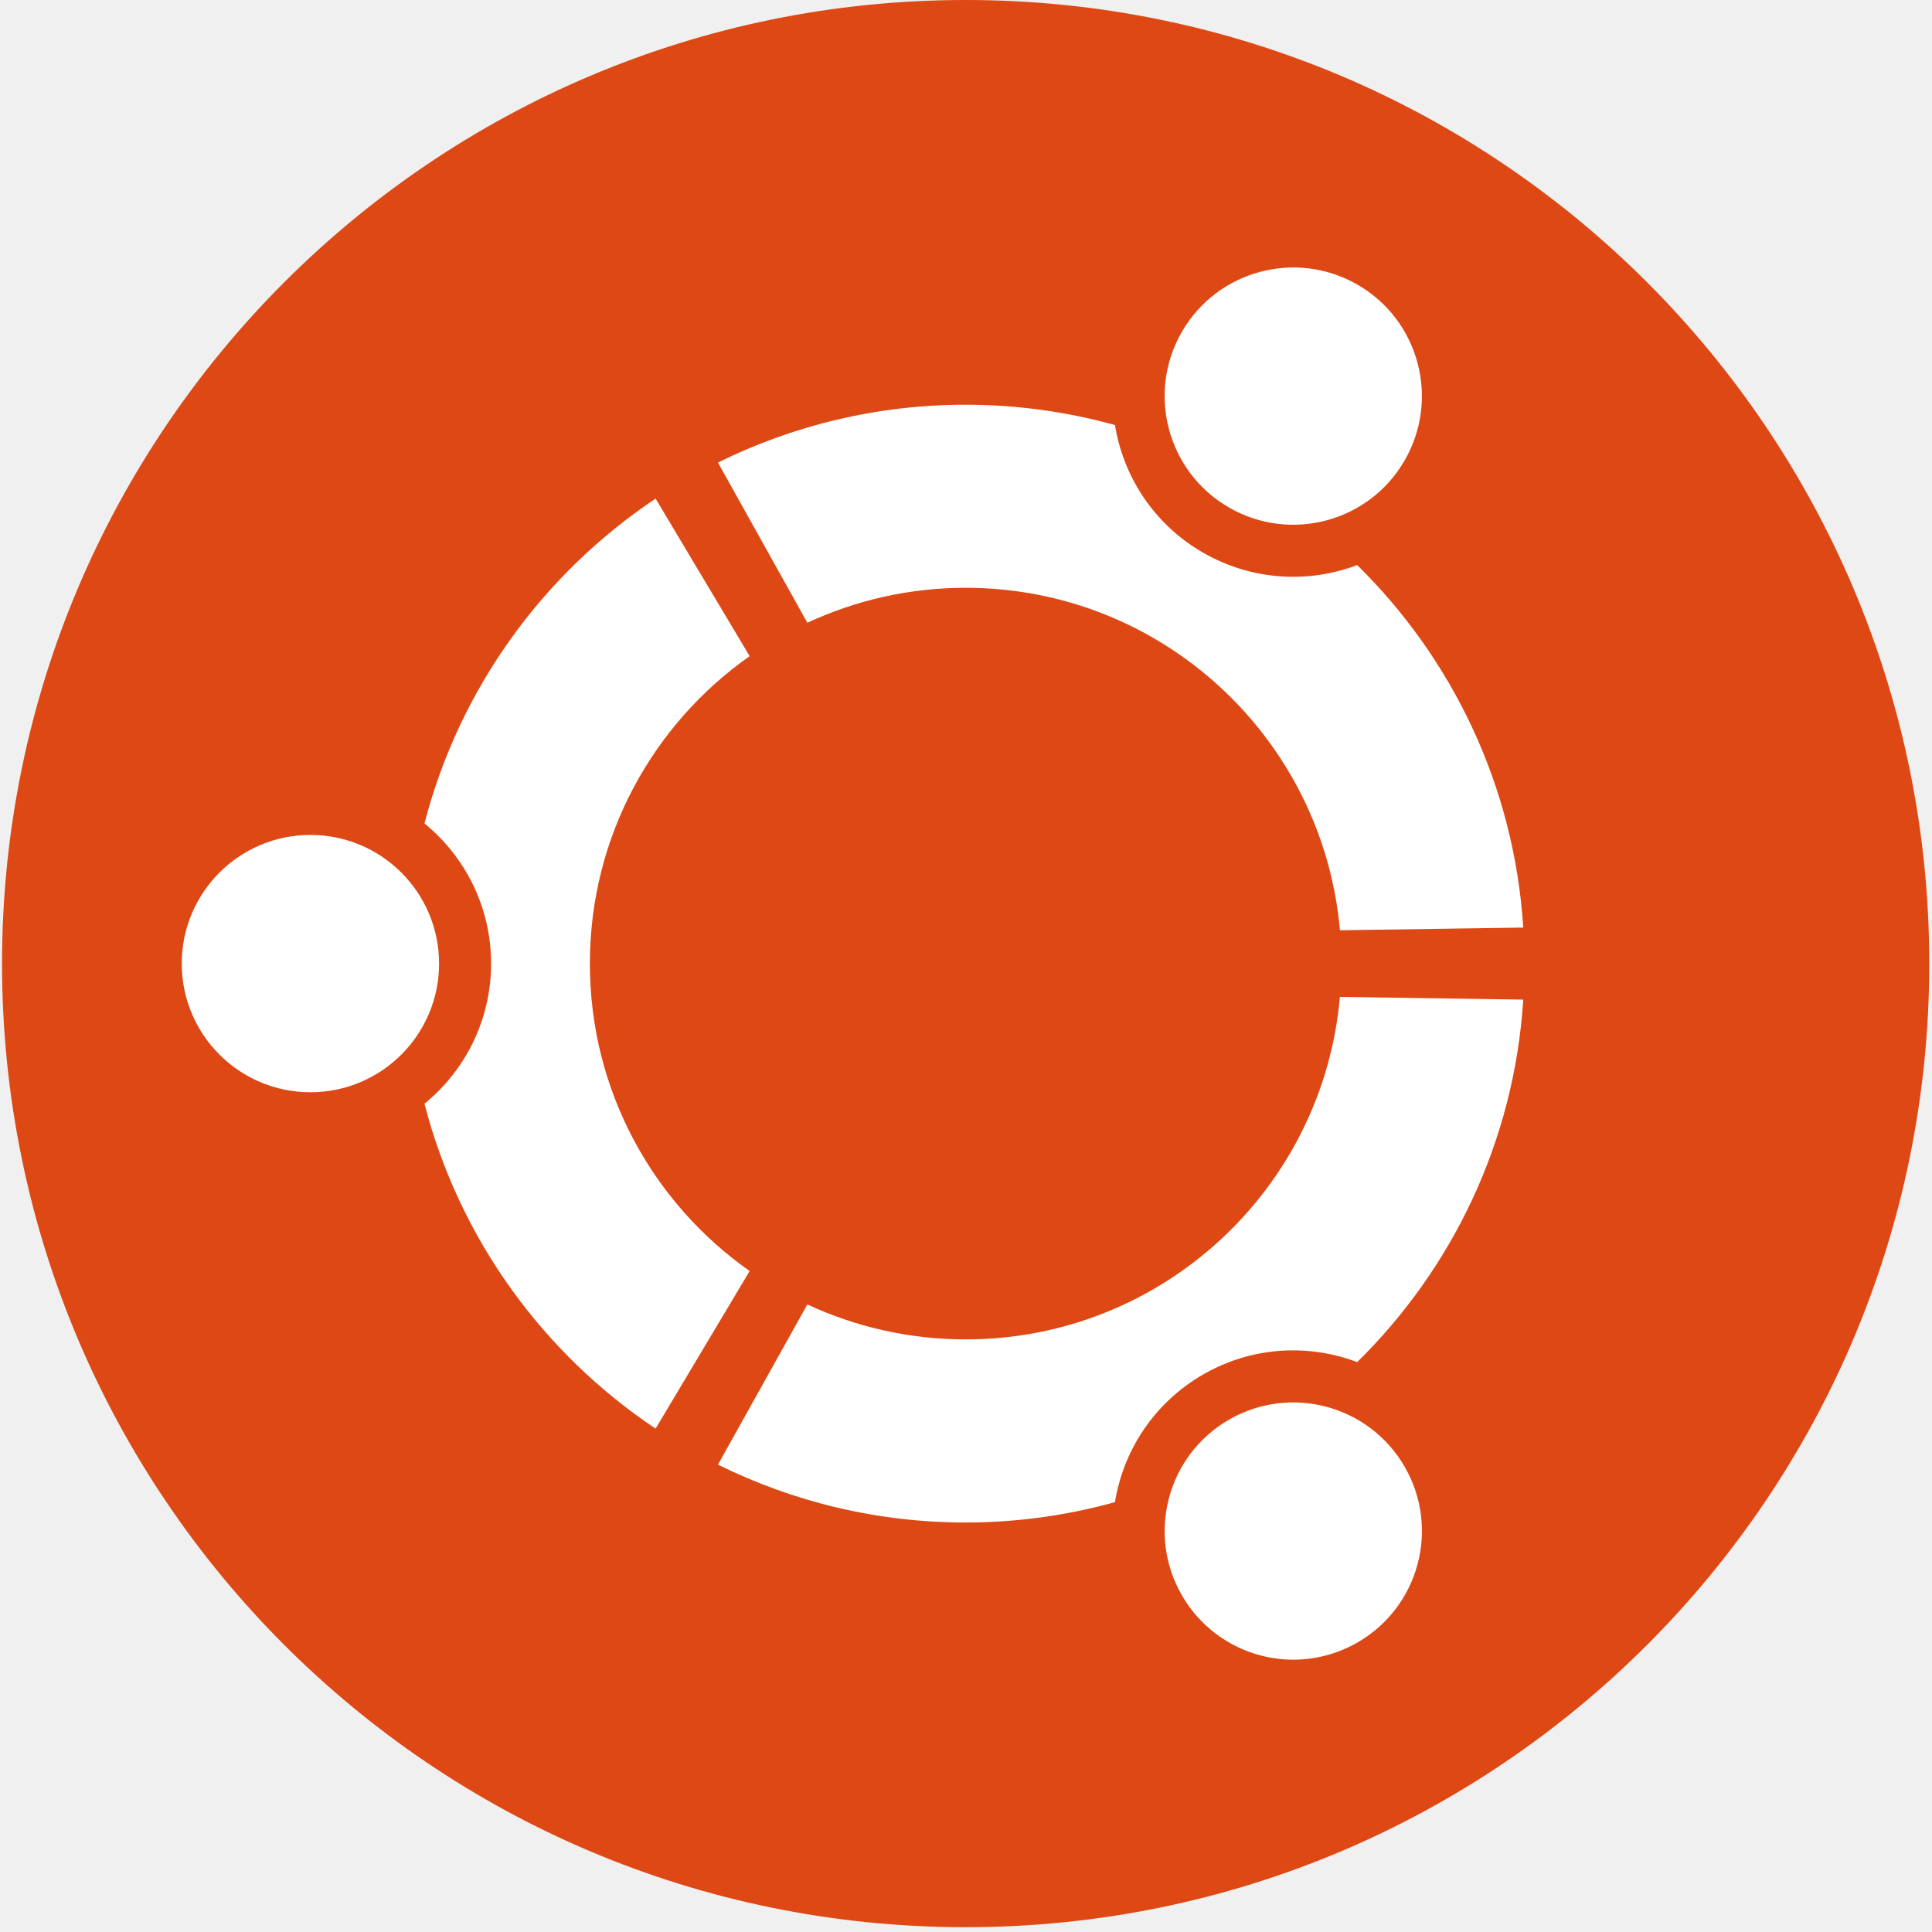
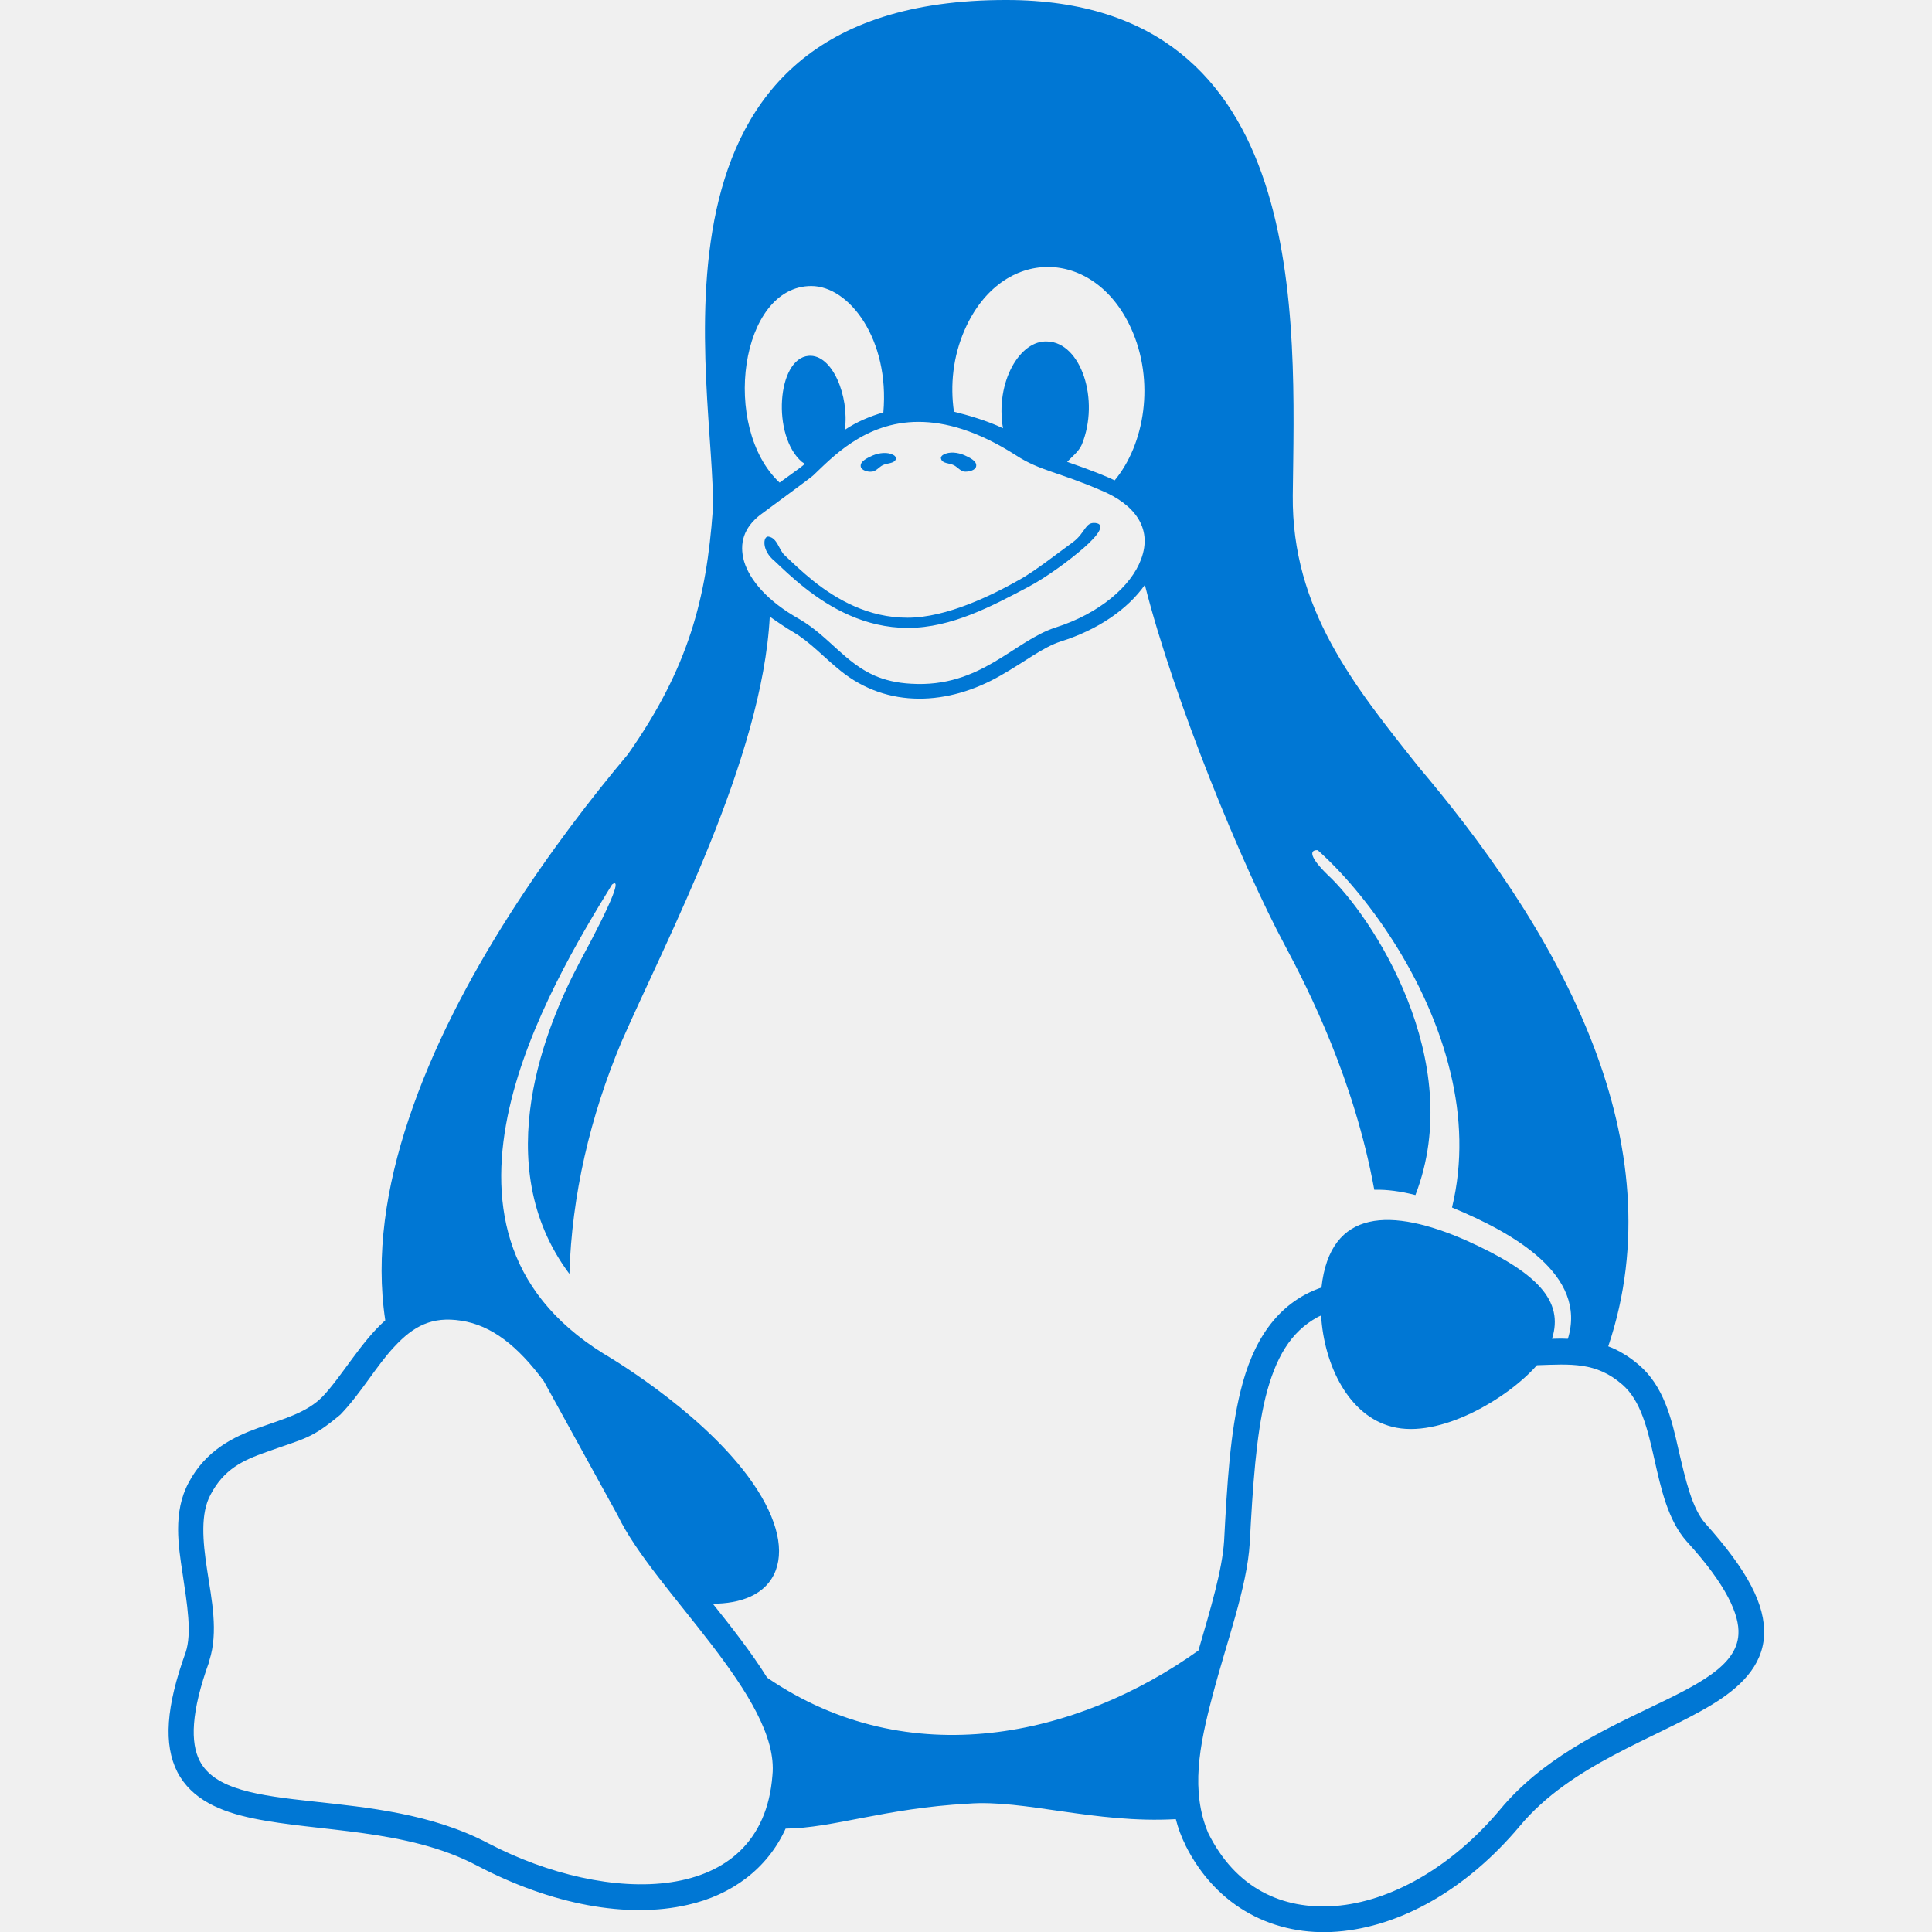
- <svg xmlns="http://www.w3.org/2000/svg" width="25px" height="25px" viewBox="0 0 256 256" version="1.1" preserveAspectRatio="xMidYMid">
-   <g>
-     <path d="M255.637,127.683 C255.637,198.197 198.472,255.363 127.954,255.363 C57.435,255.363 0.27,198.197 0.27,127.683 C0.27,57.165 57.436,0 127.954,0 C198.473,0 255.637,57.165 255.637,127.683 L255.637,127.683 Z" fill="#DD4814" />
-     <path d="M41.133,110.633 C31.714,110.633 24.083,118.264 24.083,127.683 C24.083,137.097 31.714,144.729 41.133,144.729 C50.548,144.729 58.179,137.097 58.179,127.683 C58.179,118.264 50.548,110.633 41.133,110.633 L41.133,110.633 Z M162.848,188.111 C154.695,192.821 151.899,203.241 156.609,211.39 C161.313,219.544 171.733,222.339 179.887,217.629 C188.04,212.925 190.836,202.505 186.126,194.351 C181.422,186.202 170.996,183.407 162.848,188.111 L162.848,188.111 Z M78.162,127.683 C78.162,110.837 86.53,95.953 99.333,86.941 L86.87,66.067 C71.956,76.037 60.858,91.271 56.246,109.114 C61.628,113.505 65.072,120.189 65.072,127.682 C65.072,135.171 61.628,141.856 56.246,146.247 C60.852,164.094 71.95,179.33 86.87,189.3 L99.333,168.42 C86.53,159.413 78.162,144.53 78.162,127.683 L78.162,127.683 Z M127.954,77.886 C153.967,77.886 175.309,97.83 177.549,123.266 L201.84,122.908 C200.645,104.13 192.441,87.272 179.837,74.876 C173.355,77.325 165.868,76.95 159.396,73.22 C152.914,69.479 148.849,63.168 147.738,56.318 C141.438,54.579 134.808,53.627 127.953,53.627 C116.168,53.627 105.027,56.395 95.134,61.291 L106.979,82.518 C113.352,79.552 120.46,77.886 127.954,77.886 L127.954,77.886 Z M127.954,177.476 C120.46,177.476 113.352,175.808 106.98,172.844 L95.135,194.069 C105.028,198.971 116.169,201.74 127.954,201.74 C134.809,201.74 141.44,200.787 147.739,199.043 C148.85,192.193 152.916,185.888 159.397,182.141 C165.873,178.404 173.356,178.036 179.837,180.485 C192.442,168.089 200.645,151.231 201.841,132.453 L177.544,132.095 C175.309,157.538 153.968,177.476 127.954,177.476 L127.954,177.476 Z M162.842,67.245 C170.996,71.953 181.417,69.164 186.121,61.011 C190.83,52.857 188.041,42.436 179.887,37.726 C171.733,33.022 161.313,35.817 156.602,43.97 C151.899,52.12 154.694,62.541 162.842,67.245 L162.842,67.245 Z" fill="#FFFFFF" />
-   </g>
+ <svg xmlns="http://www.w3.org/2000/svg" width="40px" height="40px" viewBox="0 0 448 512" fill="#0077d4">
+   <path d="M220.8 123.3c1 .5 1.8 1.7 3 1.7 1.1 0 2.8-.4 2.9-1.5.2-1.4-1.9-2.3-3.2-2.9-1.7-.7-3.9-1-5.5-.1-.4.2-.8.7-.6 1.1.3 1.3 2.3 1.1 3.4 1.7zm-21.9 1.7c1.2 0 2-1.2 3-1.7 1.1-.6 3.1-.4 3.5-1.6.2-.4-.2-.9-.6-1.1-1.6-.9-3.8-.6-5.5.1-1.3.6-3.4 1.5-3.2 2.9.1 1 1.8 1.5 2.8 1.4zM420 403.8c-3.6-4-5.3-11.6-7.2-19.7-1.8-8.1-3.9-16.8-10.5-22.4-1.3-1.1-2.6-2.1-4-2.9-1.3-.8-2.7-1.5-4.1-2 9.2-27.3 5.6-54.5-3.7-79.1-11.4-30.1-31.3-56.4-46.5-74.4-17.1-21.5-33.7-41.9-33.4-72C311.1 85.4 315.7.1 234.8 0 132.4-.2 158 103.4 156.9 135.2c-1.7 23.4-6.4 41.8-22.5 64.7-18.9 22.5-45.5 58.8-58.1 96.7-6 17.9-8.8 36.1-6.2 53.3-6.5 5.8-11.4 14.7-16.6 20.2-4.2 4.3-10.3 5.9-17 8.3s-14 6-18.5 14.5c-2.1 3.9-2.8 8.1-2.8 12.4 0 3.9.6 7.9 1.2 11.8 1.2 8.1 2.5 15.7.8 20.8-5.2 14.4-5.9 24.4-2.2 31.7 3.8 7.3 11.4 10.5 20.1 12.3 17.3 3.6 40.8 2.7 59.3 12.5 19.8 10.4 39.9 14.1 55.9 10.4 11.6-2.6 21.1-9.6 25.9-20.2 12.5-.1 26.3-5.4 48.3-6.6 14.9-1.2 33.6 5.3 55.1 4.1.6 2.3 1.4 4.6 2.5 6.7v.1c8.3 16.7 23.8 24.3 40.3 23 16.6-1.3 34.1-11 48.3-27.9 13.6-16.4 36-23.2 50.9-32.2 7.4-4.5 13.4-10.1 13.9-18.3.4-8.2-4.4-17.3-15.5-29.7zM223.7 87.3c9.8-22.2 34.2-21.8 44-.4 6.5 14.2 3.6 30.9-4.3 40.4-1.6-.8-5.9-2.6-12.6-4.9 1.1-1.2 3.1-2.7 3.9-4.6 4.8-11.8-.2-27-9.1-27.3-7.3-.5-13.9 10.8-11.8 23-4.1-2-9.4-3.5-13-4.4-1-6.9-.3-14.6 2.9-21.8zM183 75.8c10.1 0 20.8 14.2 19.1 33.5-3.5 1-7.1 2.5-10.2 4.6 1.2-8.9-3.3-20.1-9.6-19.6-8.4.7-9.8 21.2-1.8 28.1 1 .8 1.9-.2-5.9 5.5-15.6-14.6-10.5-52.1 8.4-52.1zm-13.6 60.7c6.2-4.6 13.6-10 14.1-10.5 4.7-4.4 13.5-14.2 27.9-14.2 7.1 0 15.6 2.3 25.9 8.9 6.3 4.1 11.3 4.4 22.6 9.3 8.4 3.5 13.7 9.7 10.5 18.2-2.6 7.1-11 14.4-22.7 18.1-11.1 3.6-19.8 16-38.2 14.9-3.9-.2-7-1-9.6-2.1-8-3.5-12.2-10.4-20-15-8.6-4.8-13.2-10.4-14.7-15.3-1.4-4.9 0-9 4.2-12.3zm3.3 334c-2.7 35.1-43.9 34.4-75.3 18-29.9-15.8-68.6-6.5-76.5-21.9-2.4-4.7-2.4-12.7 2.6-26.4v-.2c2.4-7.6.6-16-.6-23.9-1.2-7.8-1.8-15 .9-20 3.5-6.7 8.5-9.1 14.8-11.3 10.3-3.7 11.8-3.4 19.6-9.9 5.5-5.7 9.5-12.9 14.3-18 5.1-5.5 10-8.1 17.7-6.9 8.1 1.2 15.1 6.8 21.9 16l19.6 35.6c9.5 19.9 43.1 48.4 41 68.9zm-1.4-25.9c-4.1-6.6-9.6-13.6-14.4-19.6 7.1 0 14.2-2.2 16.7-8.9 2.3-6.2 0-14.9-7.4-24.9-13.5-18.2-38.3-32.5-38.3-32.5-13.5-8.4-21.1-18.7-24.6-29.9s-3-23.3-.3-35.2c5.2-22.9 18.6-45.2 27.2-59.2 2.3-1.7.8 3.2-8.7 20.8-8.5 16.1-24.4 53.3-2.6 82.4.6-20.7 5.5-41.8 13.8-61.5 12-27.4 37.3-74.9 39.3-112.7 1.1.8 4.6 3.2 6.2 4.1 4.6 2.7 8.1 6.7 12.6 10.3 12.4 10 28.5 9.2 42.4 1.2 6.2-3.5 11.2-7.5 15.9-9 9.9-3.1 17.8-8.6 22.3-15 7.7 30.4 25.7 74.3 37.2 95.7 6.1 11.4 18.3 35.5 23.6 64.6 3.3-.1 7 .4 10.9 1.4 13.8-35.7-11.7-74.2-23.3-84.9-4.7-4.6-4.9-6.6-2.6-6.5 12.6 11.2 29.2 33.7 35.2 59 2.8 11.6 3.3 23.7.4 35.7 16.4 6.8 35.9 17.9 30.7 34.8-2.2-.1-3.2 0-4.2 0 3.2-10.1-3.9-17.6-22.8-26.1-19.6-8.6-36-8.6-38.3 12.5-12.1 4.2-18.3 14.7-21.4 27.3-2.8 11.2-3.6 24.7-4.4 39.9-.5 7.7-3.6 18-6.8 29-32.1 22.9-76.7 32.9-114.3 7.2zm257.4-11.5c-.9 16.8-41.2 19.9-63.2 46.5-13.2 15.7-29.4 24.4-43.6 25.5s-26.5-4.8-33.7-19.3c-4.7-11.1-2.4-23.1 1.1-36.3 3.7-14.2 9.2-28.8 9.9-40.6.8-15.2 1.7-28.5 4.2-38.7 2.6-10.3 6.6-17.2 13.7-21.1.3-.2.7-.3 1-.5.8 13.2 7.3 26.6 18.8 29.5 12.6 3.3 30.7-7.5 38.4-16.3 9-.3 15.7-.9 22.6 5.1 9.9 8.5 7.1 30.3 17.1 41.6 10.6 11.6 14 19.5 13.7 24.6zM173.3 148.7c2 1.9 4.7 4.5 8 7.1 6.6 5.2 15.8 10.6 27.3 10.6 11.6 0 22.5-5.9 31.8-10.8 4.9-2.6 10.9-7 14.8-10.4s5.9-6.3 3.1-6.6-2.6 2.6-6 5.1c-4.4 3.2-9.7 7.4-13.9 9.8-7.4 4.2-19.5 10.2-29.9 10.2s-18.7-4.8-24.9-9.7c-3.1-2.5-5.7-5-7.7-6.9-1.5-1.4-1.9-4.6-4.3-4.9-1.4-.1-1.8 3.7 1.7 6.5z" />
</svg>
